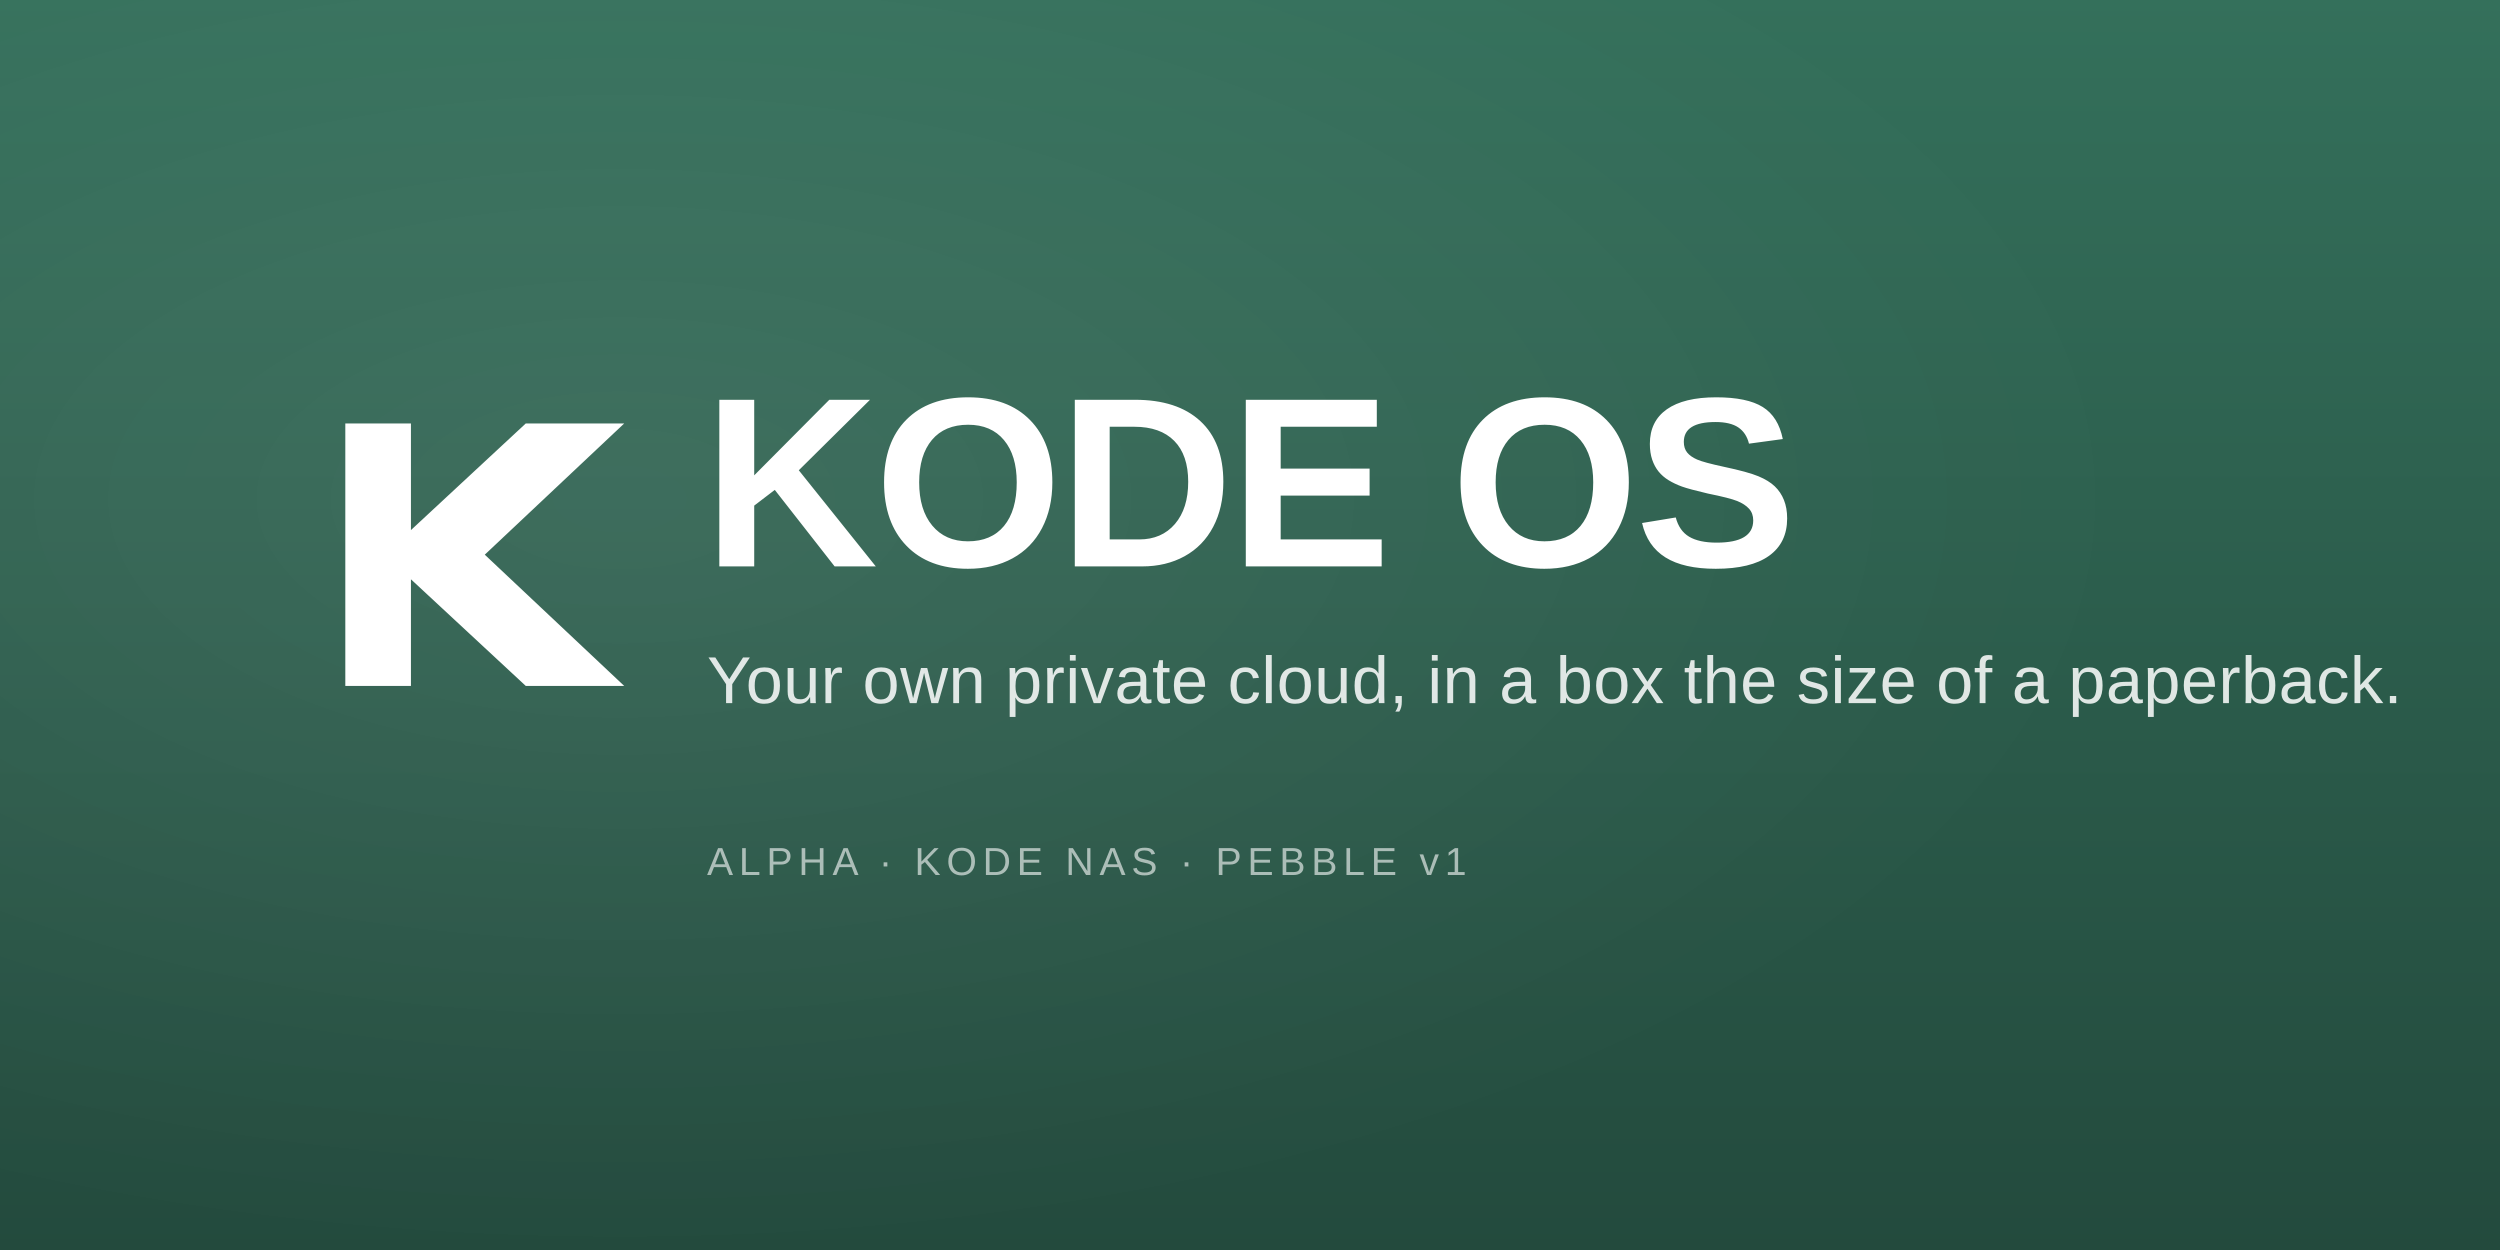
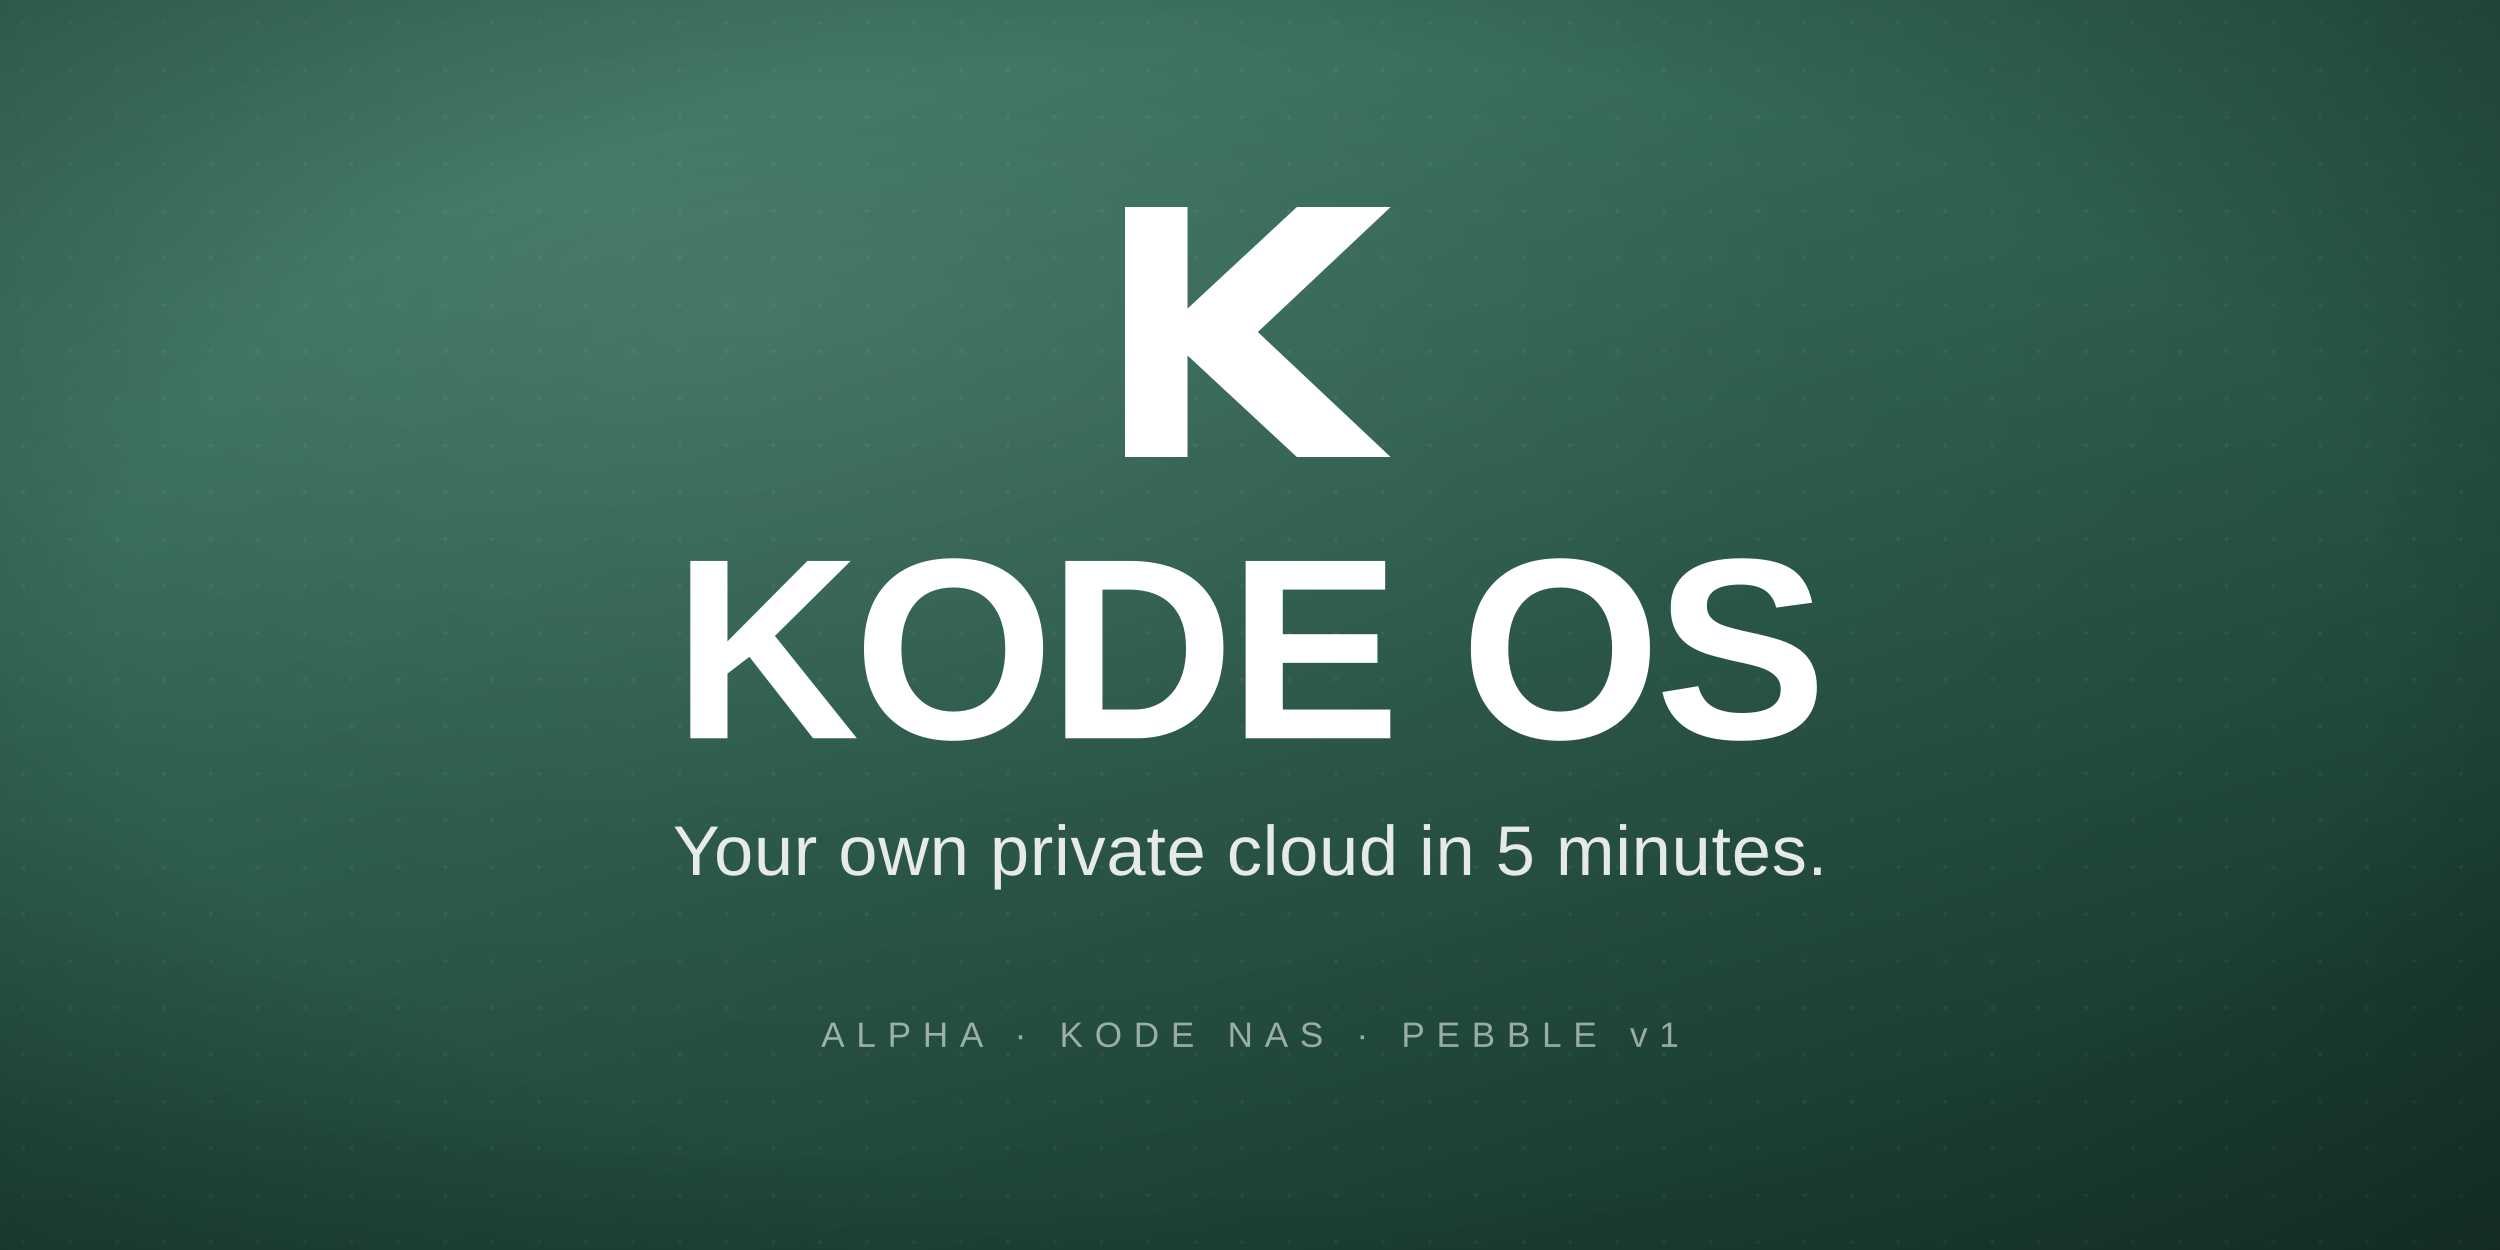
<svg xmlns="http://www.w3.org/2000/svg" viewBox="0 0 1280 640" width="1280" height="640">
  <defs>
-     <linearGradient id="bg" x1="0" y1="0" x2="0" y2="1">
-       <stop offset="0%" stop-color="#34705B" />
-       <stop offset="100%" stop-color="#234A3D" />
+     <linearGradient id="bg" x1="0" y1="0" x2="0.6" y2="1">
+       <stop offset="0%" stop-color="#3C7B66" />
+       <stop offset="55%" stop-color="#2A5A4A" />
+       <stop offset="100%" stop-color="#1B3D33" />
    </linearGradient>
-     <radialGradient id="glow" cx="0.25" cy="0.4" r="0.6">
-       <stop offset="0%" stop-color="#FFFFFF" stop-opacity="0.08" />
+     <radialGradient id="glow" cx="0.3" cy="0.25" r="0.7">
+       <stop offset="0%" stop-color="#FFFFFF" stop-opacity="0.10" />
+       <stop offset="60%" stop-color="#FFFFFF" stop-opacity="0.02" />
      <stop offset="100%" stop-color="#FFFFFF" stop-opacity="0" />
    </radialGradient>
+     <radialGradient id="vignette" cx="0.5" cy="0.5" r="0.75">
+       <stop offset="60%" stop-color="#000000" stop-opacity="0" />
+       <stop offset="100%" stop-color="#000000" stop-opacity="0.35" />
+     </radialGradient>
+     <pattern id="dots" x="0" y="0" width="24" height="24" patternUnits="userSpaceOnUse">
+       <circle cx="12" cy="12" r="1" fill="#FFFFFF" opacity="0.055" />
+     </pattern>
    <linearGradient id="rule" x1="0" y1="0" x2="1" y2="0">
      <stop offset="0%" stop-color="#FFFFFF" stop-opacity="0" />
-       <stop offset="50%" stop-color="#FFFFFF" stop-opacity="0.35" />
+       <stop offset="50%" stop-color="#FFFFFF" stop-opacity="0.4" />
      <stop offset="100%" stop-color="#FFFFFF" stop-opacity="0" />
    </linearGradient>
  </defs>
  <rect width="1280" height="640" fill="url(#bg)" />
+   <rect width="1280" height="640" fill="url(#dots)" />
  <rect width="1280" height="640" fill="url(#glow)" />
-   <g transform="translate(160 200)" fill="#FFFFFF">
-     <g transform="scale(4.2)">
+   <rect width="1280" height="640" fill="url(#vignette)" />
+   <g transform="translate(560 90)" fill="#FFFFFF">
+     <g transform="scale(4)">
      <path d="M 4 4 H 12 V 17 L 26 4 H 38 L 21 20 L 38 36 H 26 L 12 23 V 36 H 4 Z" />
    </g>
  </g>
-   <g font-family="'IBM Plex Sans', system-ui, -apple-system, 'Helvetica Neue', Arial, sans-serif" fill="#FFFFFF">
-     <text x="360" y="290" font-size="124" font-weight="700" letter-spacing="-2">KODE OS</text>
-     <text x="362" y="360" font-size="34" font-weight="400" opacity="0.85" letter-spacing="0.3">Your own private cloud, in a box the size of a paperback.</text>
+   <g font-family="'IBM Plex Sans', system-ui, -apple-system, 'Helvetica Neue', Arial, sans-serif" fill="#FFFFFF" text-anchor="middle">
+     <text x="640" y="378" font-size="132" font-weight="700" letter-spacing="-3">KODE OS</text>
+     <text x="640" y="448" font-size="36" font-weight="300" opacity="0.88" letter-spacing="0.4">Your own private cloud in 5 minutes.</text>
  </g>
-   <line x1="362" y1="402" x2="700" y2="402" stroke="url(#rule)" stroke-width="2" />
-   <g font-family="'IBM Plex Sans', system-ui, -apple-system, 'Helvetica Neue', Arial, sans-serif" fill="#FFFFFF" opacity="0.6">
-     <text x="362" y="448" font-size="20" font-weight="500" letter-spacing="3">ALPHA  ·  KODE NAS  ·  PEBBLE v1</text>
+   <line x1="500" y1="495" x2="780" y2="495" stroke="url(#rule)" stroke-width="1.5" />
+   <g font-family="'IBM Plex Sans', system-ui, -apple-system, 'Helvetica Neue', Arial, sans-serif" fill="#FFFFFF" opacity="0.55" text-anchor="middle">
+     <text x="640" y="536" font-size="18" font-weight="500" letter-spacing="6">ALPHA  ·  KODE NAS  ·  PEBBLE v1</text>
  </g>
</svg>
